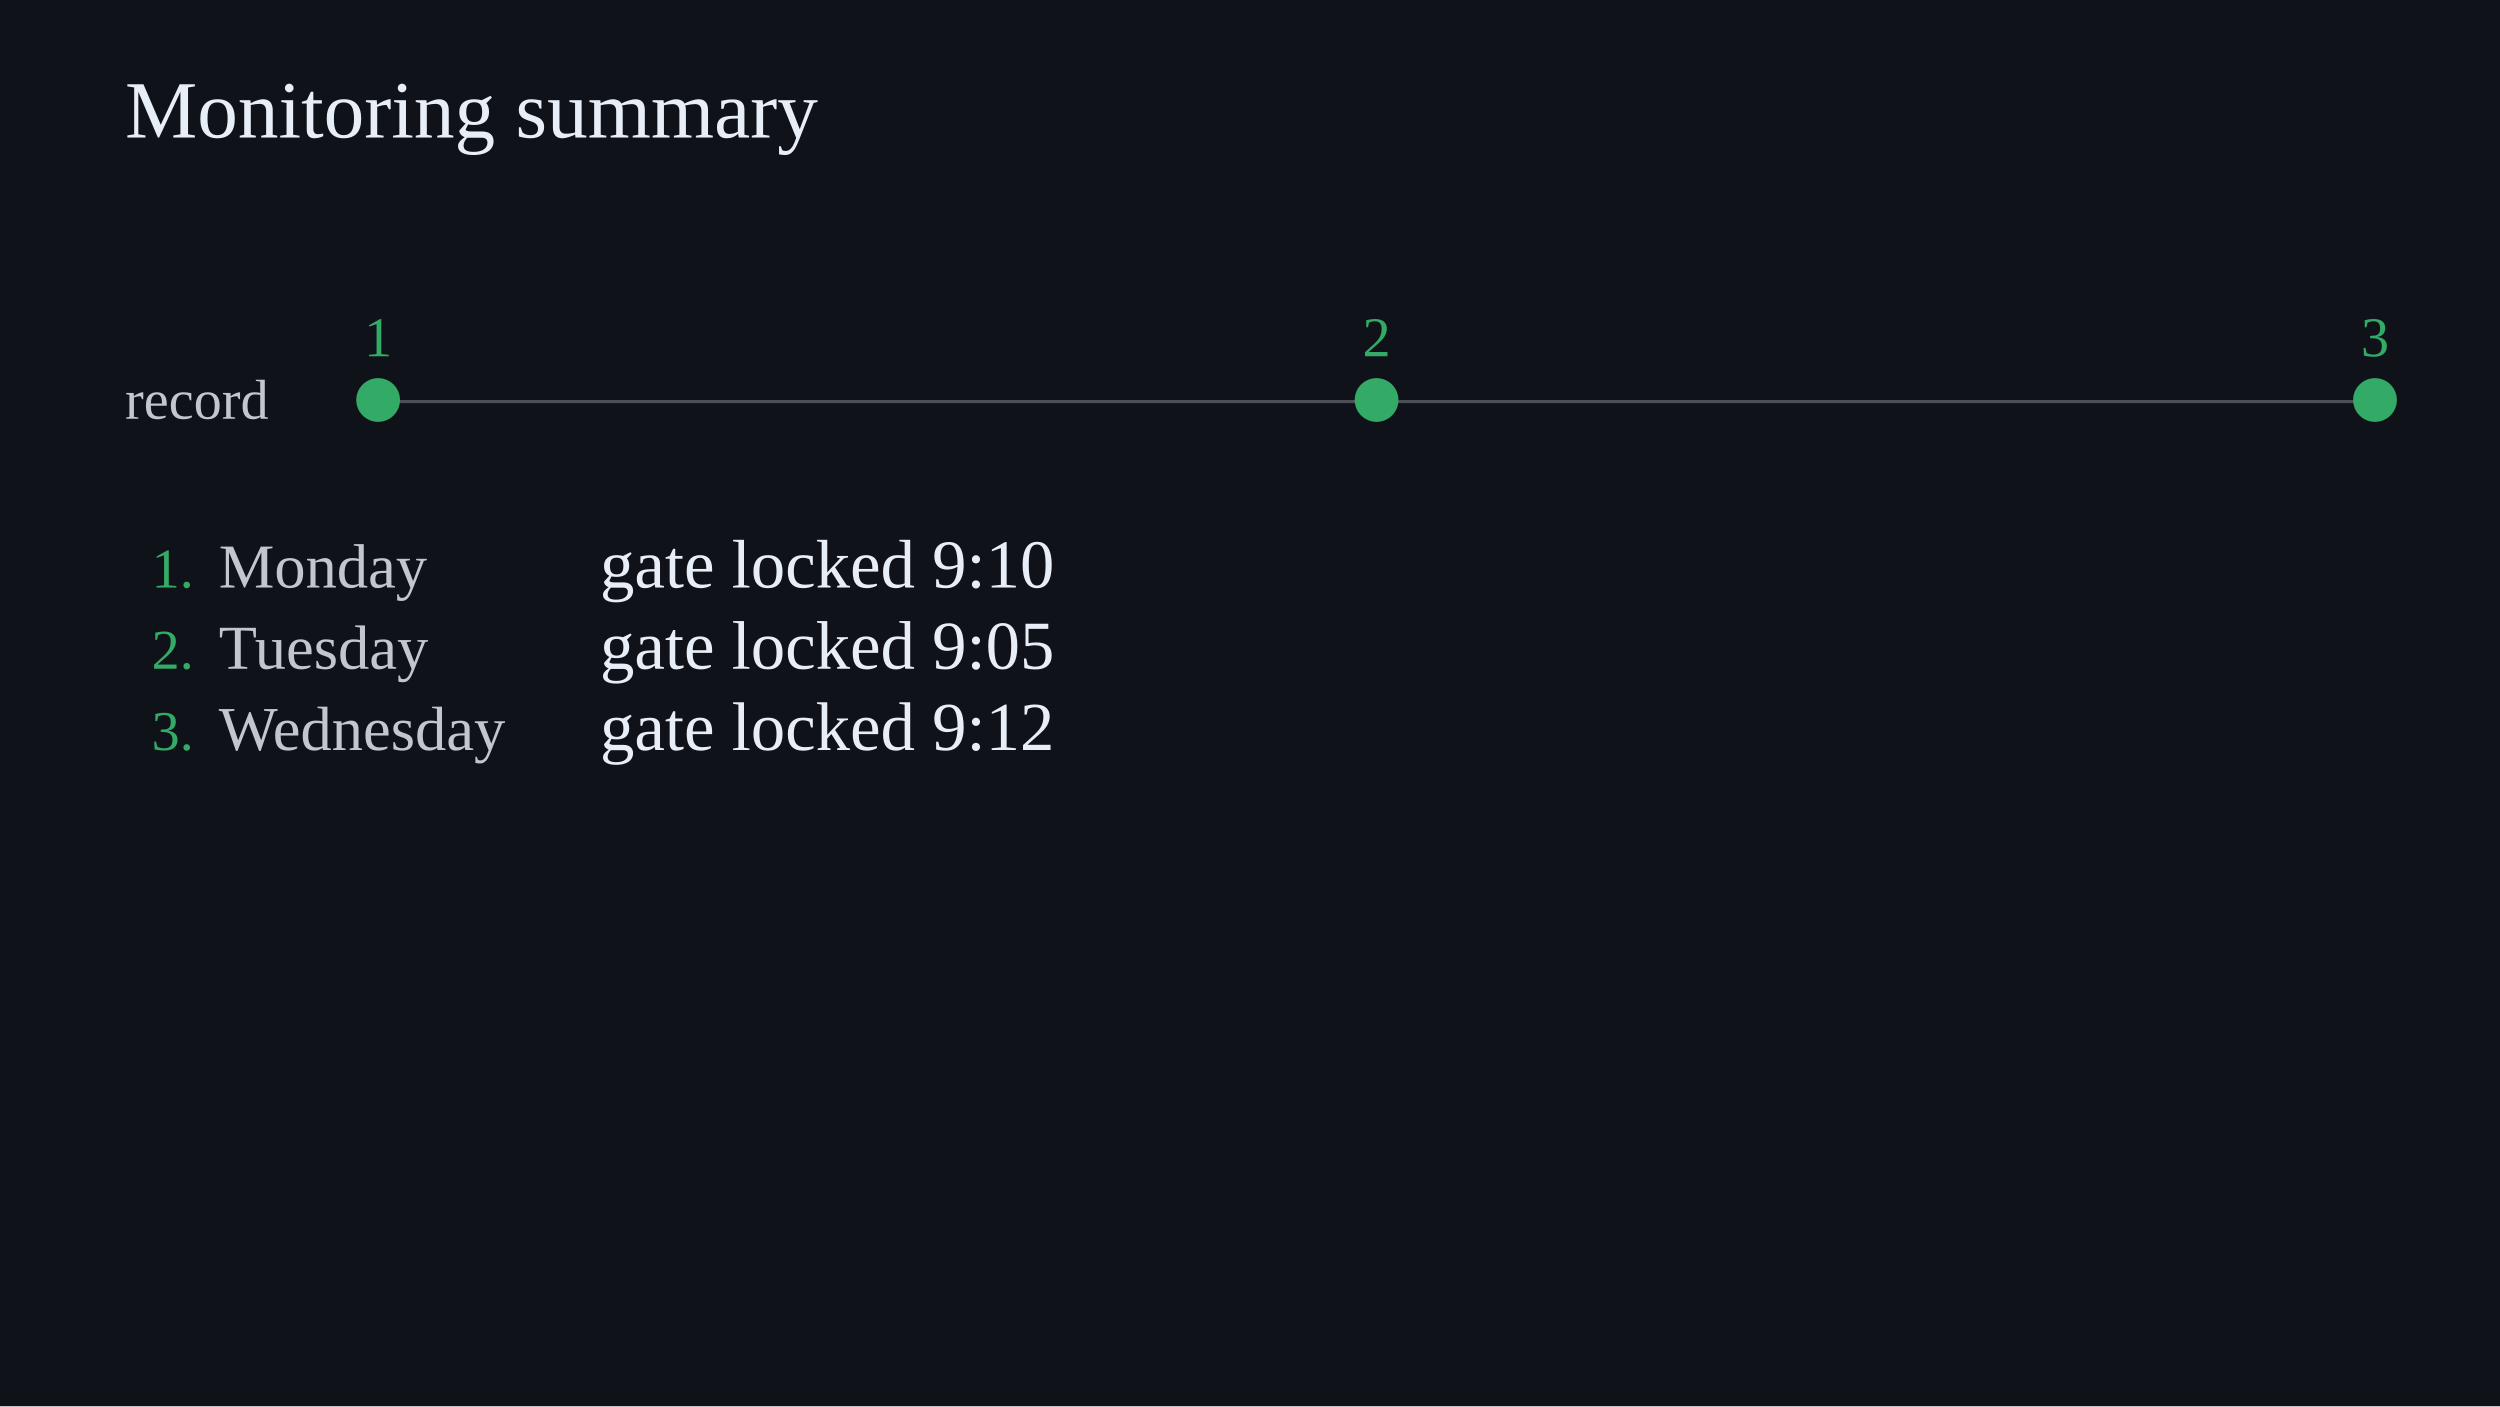
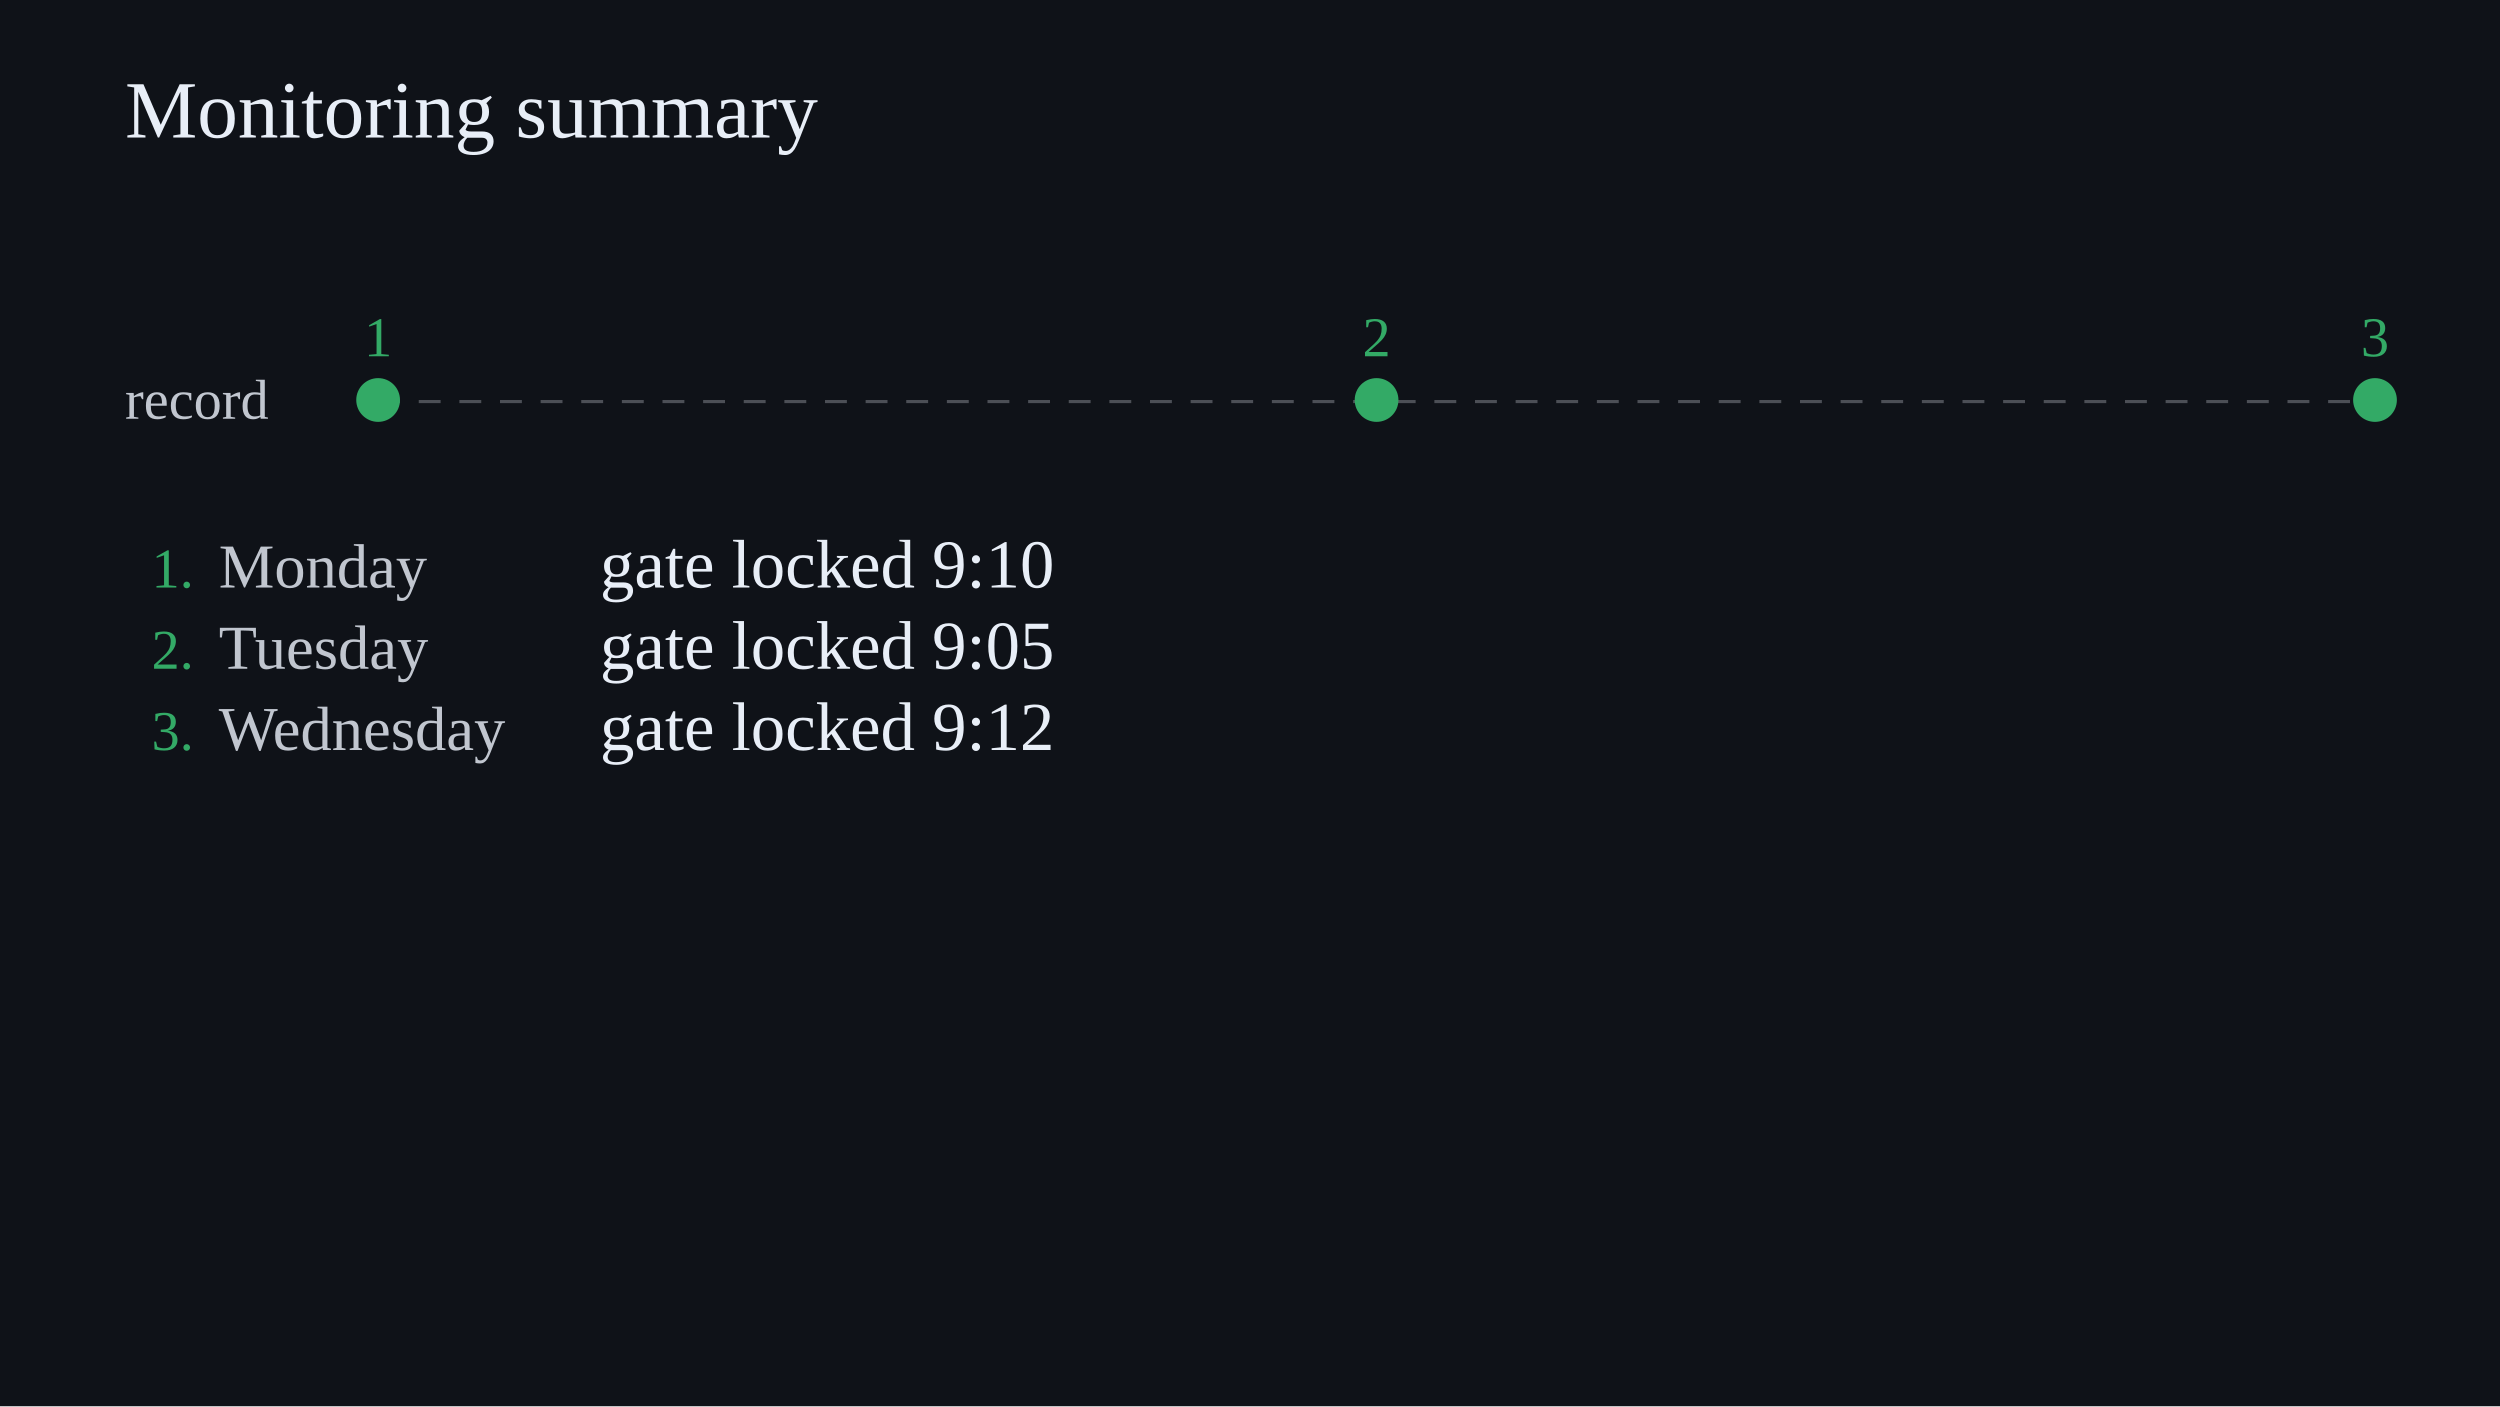
<svg xmlns="http://www.w3.org/2000/svg" width="800" height="450" viewBox="0 0 800 450" role="img">
  <rect x="0" y="0" width="800" height="450" fill="#0f1218" />
  <text x="40" y="44" font-size="26" fill="#e8eef7">Monitoring summary</text>
  <text x="40" y="134" font-size="18" fill="#e8eef7" fill-opacity="0.82">record</text>
-   <line x1="121" y1="128.5" x2="760" y2="128.5" stroke="rgba(232,238,247,0.28)" stroke-width="1" />
+   <line x1="121" y1="128.5" x2="760" y2="128.5" stroke="rgba(232,238,247,0.28)" stroke-width="1" stroke-dasharray="7 6" />
  <circle cx="121" cy="128" r="7" fill="#3a6" />
  <text x="121" y="114" font-size="18" fill="#3a6" text-anchor="middle">1</text>
  <circle cx="440.5" cy="128" r="7" fill="#3a6" />
  <text x="440.5" y="114" font-size="18" fill="#3a6" text-anchor="middle">2</text>
  <circle cx="760" cy="128" r="7" fill="#3a6" />
  <text x="760" y="114" font-size="18" fill="#3a6" text-anchor="middle">3</text>
  <text x="62" y="188" font-size="18" fill="#3a6" text-anchor="end">1.</text>
  <text x="70" y="188" font-size="20" fill="#e8eef7" fill-opacity="0.82">Monday</text>
  <text x="192" y="188" font-size="22" fill="#e8eef7">gate locked 9:10</text>
  <text x="62" y="214" font-size="18" fill="#3a6" text-anchor="end">2.</text>
  <text x="70" y="214" font-size="20" fill="#e8eef7" fill-opacity="0.82">Tuesday</text>
  <text x="192" y="214" font-size="22" fill="#e8eef7">gate locked 9:05</text>
  <text x="62" y="240" font-size="18" fill="#3a6" text-anchor="end">3.</text>
  <text x="70" y="240" font-size="20" fill="#e8eef7" fill-opacity="0.82">Wednesday</text>
  <text x="192" y="240" font-size="22" fill="#e8eef7">gate locked 9:12</text>
</svg>
